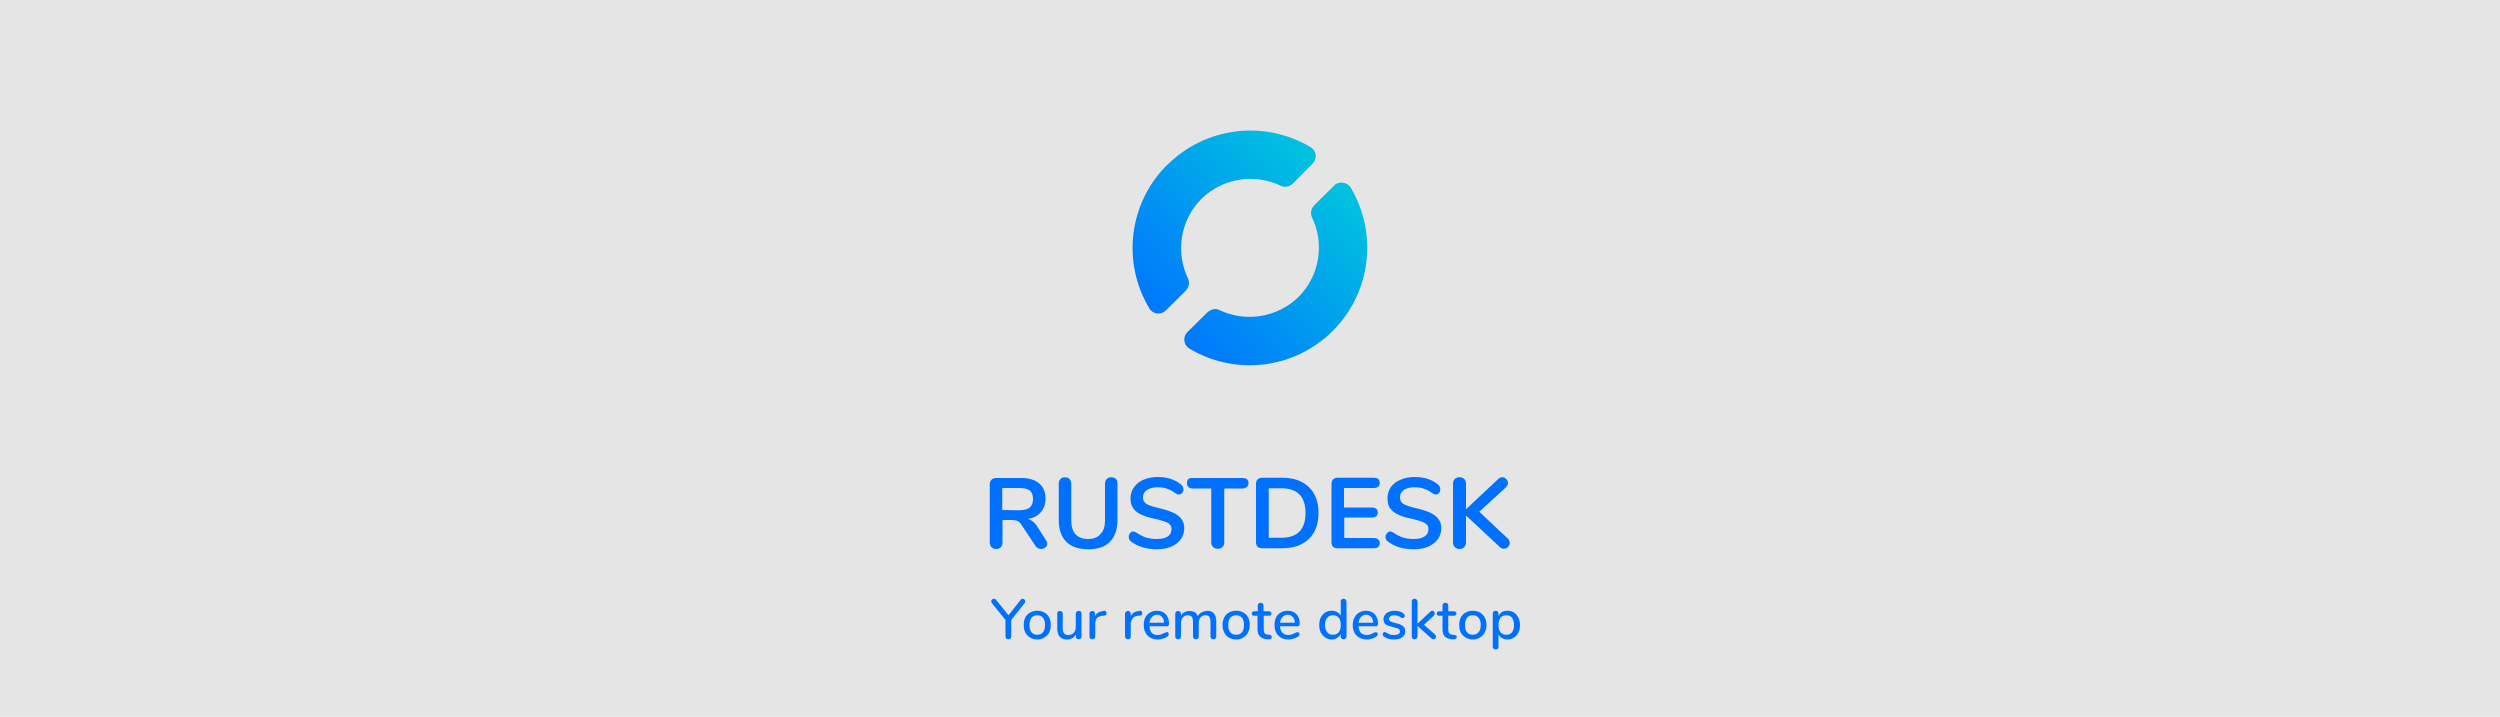
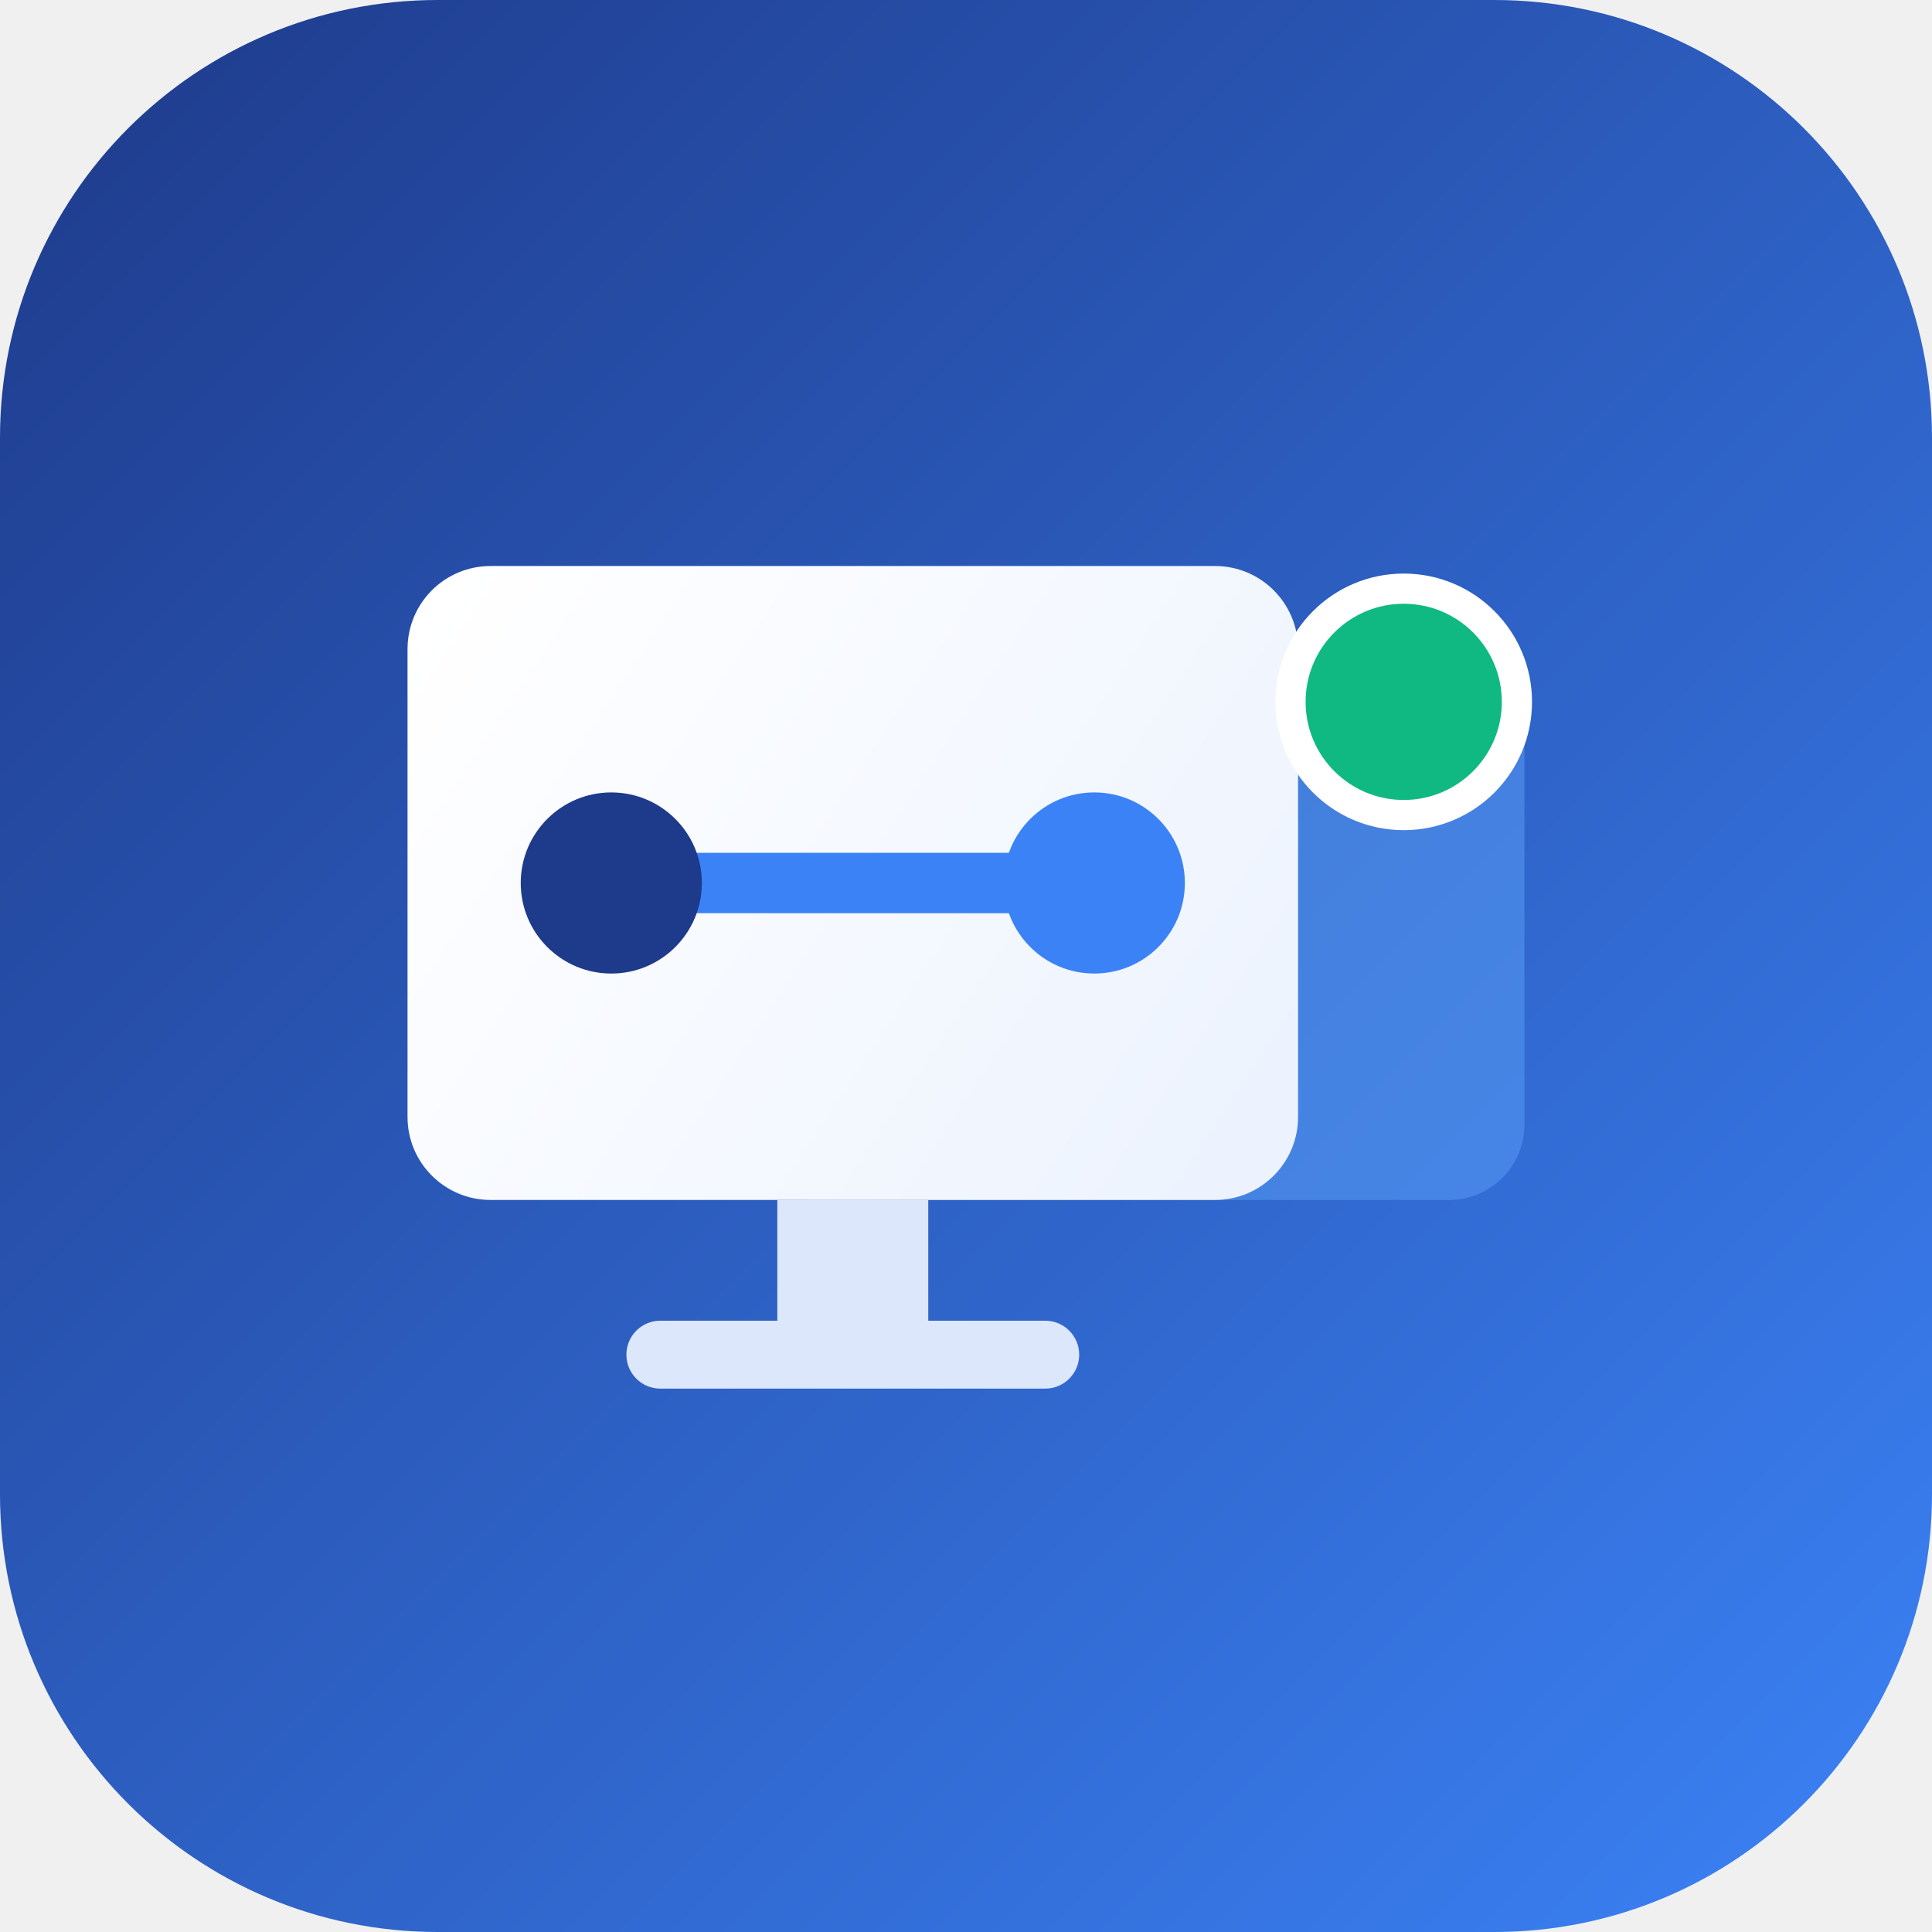
- <svg xmlns="http://www.w3.org/2000/svg" xmlns:xlink="http://www.w3.org/1999/xlink" xml:space="preserve" width="1000" height="286.6" style="clip-rule:evenodd;fill-rule:evenodd;stroke-linejoin:round;stroke-miterlimit:1.414">
-   <path d="M0 0h1000v286.6H0z" style="opacity:1;fill:#e5e5e5;fill-opacity:1;fill-rule:evenodd;stroke:none;stroke-width:.143px;stroke-linecap:butt;stroke-linejoin:miter;stroke-miterlimit:4;stroke-dasharray:none;stroke-dashoffset:0;stroke-opacity:1;marker:none" />
+ <svg xmlns="http://www.w3.org/2000/svg" width="512" height="512" viewBox="0 0 512 512" fill="none">
  <defs>
-     <linearGradient xlink:href="#a" id="c" x1=".1" x2=".8" y1=".9" y2=".2" gradientTransform="matrix(94.00173 0 0 93.99768 453 52.2)" gradientUnits="userSpaceOnUse" />
-     <linearGradient id="a" x1=".1" x2=".8" y1=".9" y2=".2" gradientTransform="matrix(26.301 0 0 26.331 90.7 911.8)" gradientUnits="userSpaceOnUse">
-       <stop offset="0" stop-color="#004ba6" style="stop-color:#0071ff;stop-opacity:1" />
-       <stop offset="1" stop-color="#00bfe1" style="stop-color:#00bfe1;stop-opacity:1" />
+     <linearGradient id="bg" x1="0" y1="0" x2="512" y2="512" gradientUnits="userSpaceOnUse">
+       <stop offset="0" stop-color="#1E3A8A" />
+       <stop offset="1" stop-color="#3B82F6" />
    </linearGradient>
-     <path id="b" d="M412.8 154.2h247V204h-247z" />
+     <linearGradient id="screen" x1="120" y1="150" x2="392" y2="330" gradientUnits="userSpaceOnUse">
+       <stop offset="0" stop-color="#FFFFFF" />
+       <stop offset="1" stop-color="#E8F0FE" />
+     </linearGradient>
  </defs>
-   <g style="clip-rule:evenodd;fill-rule:evenodd;stroke-linejoin:round;stroke-miterlimit:1.414">
-     <g style="font-size:40px;line-height:1.25;white-space:pre;shape-inside:url(#b);fill:#0071ff" transform="translate(-20 28.7)">
-       <path d="M438.4 187.4q.5.7.5 1.4 0 .9-.8 1.5-.7.6-1.7.6-.6 0-1.2-.3t-1-.9l-5.3-8q-.8-1.4-1.7-1.9-1-.5-2.4-.5H421v9q0 1.2-.7 1.9-.6.7-1.8.7-1.2 0-1.9-.7t-.7-2V165q0-1.2.7-1.8.7-.7 1.8-.7h10q4.8 0 7.3 2.2 2.5 2.1 2.5 6.1 0 3.3-1.9 5.4-1.8 2.1-5.2 2.7 1.2.3 2 1 1 .7 1.8 2zm-10.8-12q3 0 4.3-1.1 1.3-1.2 1.3-3.4 0-2.4-1.3-3.4-1.4-1-4.3-1h-6.7v8.8zm27.7 15.6q-5.8 0-8.8-3-3-3-3-8.8v-14.4q0-1.2.7-1.9.6-.7 1.8-.7 1.2 0 1.8.7.7.7.7 1.9v14.7q0 3.6 1.7 5.5 1.8 1.9 5 1.9 3.4 0 5-2 1.8-1.8 1.8-5.4v-14.7q0-1.2.7-1.9t1.8-.7q1.2 0 1.9.7.6.7.6 1.9v14.4q0 5.7-3 8.8-3 3-8.7 3zm27.4 0q-3 0-5.8-.8-2.7-.9-4.5-2.3-.9-.6-.9-1.9 0-.8.5-1.4.5-.7 1.2-.7t1.6.6q1.8 1.2 3.6 1.8 2 .6 4.2.6 3 0 4.5-1t1.5-3q0-1.6-1.4-2.4-1.5-.8-4.9-1.6-3.5-.7-5.7-1.7t-3.3-2.6q-1.1-1.5-1.1-4 0-2.4 1.4-4.4 1.4-2 3.8-3 2.6-1.1 5.7-1.1 5.7 0 9.3 3 .5.4.7.9.3.4.3 1 0 .9-.6 1.5-.4.6-1.1.6l-.8-.1-.9-.5q-1.6-1.2-3.2-1.7-1.5-.6-3.7-.6-2.7 0-4.3 1.1-1.6 1-1.6 3 0 1.7 1.4 2.6 1.4.8 4.8 1.6 3.5.8 5.7 1.8 2.3 1 3.4 2.5 1.2 1.5 1.2 3.8 0 2.5-1.4 4.4-1.3 1.9-3.9 3-2.4 1-5.7 1zm24.4-.2q-1.2 0-1.9-.7t-.7-1.8v-21.6h-7.3q-2.4 0-2.4-2.2t2.4-2H517q2.4 0 2.4 2t-2.4 2.2h-7.3v21.6q0 1.1-.7 1.8t-1.9.7zm17.8-.2q-1.2 0-1.9-.6-.6-.7-.6-1.8v-23.3q0-1.2.6-1.8.7-.7 1.9-.7h8q6.8 0 10.6 3.7 3.9 3.7 3.9 10.4t-3.9 10.4q-3.8 3.7-10.7 3.7zm7.6-4.2q9.7 0 9.7-9.9t-9.7-9.9h-5v19.8zm22.5 4.2q-1.1 0-1.8-.6-.6-.7-.6-1.8v-23.3q0-1.2.6-1.8.7-.7 1.8-.7h14.5q1.1 0 1.8.5.6.6.6 1.5 0 1-.6 1.6-.7.5-1.8.5h-11.9v7.8h11q1.2 0 1.9.5.6.5.6 1.5t-.6 1.5-1.8.5h-11v8.2h11.8q1.1 0 1.8.6.6.5.6 1.5t-.6 1.5-1.8.5zm30.5.4q-3.1 0-5.9-.8-2.7-.9-4.4-2.3-1-.6-1-1.9 0-.8.6-1.4.5-.7 1.2-.7t1.6.6q1.7 1.2 3.6 1.8 1.9.6 4.2.6 2.9 0 4.4-1 1.6-1 1.6-3 0-1.6-1.5-2.4-1.4-.8-4.8-1.6-3.5-.7-5.7-1.7t-3.4-2.6q-1-1.5-1-4 0-2.4 1.3-4.4 1.4-2 3.9-3 2.5-1.1 5.6-1.1 5.8 0 9.4 3 .5.4.7.9.2.4.2 1 0 .9-.5 1.5t-1.2.6l-.7-.1-.9-.5q-1.6-1.2-3.2-1.7-1.5-.6-3.8-.6-2.7 0-4.3 1.1-1.5 1-1.5 3 0 1.7 1.4 2.6 1.4.8 4.7 1.6 3.6.8 5.8 1.8 2.2 1 3.4 2.5 1.2 1.5 1.2 3.8 0 2.5-1.4 4.4-1.4 1.9-3.9 3-2.5 1-5.7 1zm37.6-4.3q.8.8.8 1.8 0 .9-.7 1.6-.7.7-1.6.7-1 0-1.9-.9l-13.3-12.4v10.8q0 1.1-.7 1.8-.7.8-1.9.8t-1.9-.8q-.7-.7-.7-1.8v-23.5q0-1.2.7-1.9t1.9-.7q1.2 0 1.9.7t.7 1.9V175l12.9-12.1q.7-.7 1.6-.7 1 0 1.6.7.7.7.7 1.6t-.8 1.7l-10.7 9.8z" aria-label="RUSTDESK" style="font-weight:700;font-family:Nunito;-inkscape-font-specification:&quot;Nunito Bold&quot;" />
-     </g>
-     <g style="font-size:22.667px;line-height:1.25;fill:#0071ff">
-       <path d="M390.8 212.4q.3-.4.7-.4.5 0 .8.3.3.4.3.8t-.3.7l-5.3 6.7v6.5q0 .6-.4 1-.3.2-.8.2t-.8-.3q-.3-.3-.3-.9v-6.5l-5.4-6.7q-.3-.3-.3-.7 0-.5.3-.8.4-.3.8-.3.5 0 .8.4l5 6.2zm6.6 15.9q-1.6 0-2.9-.8-1.2-.7-1.9-2-.6-1.3-.6-3t.6-3q.7-1.3 2-2 1.2-.7 2.8-.7t2.8.7q1.3.7 2 2 .6 1.3.6 3t-.6 3q-.7 1.3-2 2-1.2.8-2.8.8zm0-1.9q1.5 0 2.3-1 .8-1 .8-2.9t-.8-2.9q-.8-1-2.3-1t-2.3 1q-.8 1-.8 3 0 1.8.8 2.8.8 1 2.3 1zm16.5-9.6q.6 0 .9.3.3.3.3.8v9.2q0 .5-.3.8-.4.3-.9.3t-.8-.3q-.2-.3-.2-.7v-.9q-.6 1-1.5 1.5-1 .5-2 .5-4 0-4-4.5V218q0-.5.2-.8.3-.3.9-.3.5 0 .8.3.3.3.3.8v5.9q0 1.3.6 2 .5.6 1.6.6 1.4 0 2.2-.9.8-.8.8-2.3V218q0-.5.3-.8.3-.3.8-.3zm10.2 0q1 0 1 1 0 .4-.2.7-.2.2-.9.3h-.6q-1.5.2-2.2 1-.6 1-.6 2.1v5.2q0 .6-.4.8-.3.3-.8.3t-.8-.3q-.3-.2-.3-.8V218q0-.5.3-.8.3-.3.8-.3t.8.3q.3.3.3.8v1q.4-1 1.3-1.5t2-.6zm14.3 0q1 0 1 1 0 .4-.2.7l-.9.3h-.7q-1.4.2-2 1-.8 1-.8 2.1v5.2q0 .6-.3.8-.3.3-.8.3t-.8-.3q-.4-.2-.4-.8V218q0-.5.4-.8.3-.3.8-.3t.8.3q.3.3.3.8v1q.4-1 1.3-1.5.8-.5 2-.6zm10.9 8.5q.3 0 .5.3.2.2.2.6 0 .6-.8 1.1-.8.5-1.8.7-.9.3-1.7.3-2.7 0-4.2-1.6-1.5-1.5-1.5-4.2 0-1.7.6-3 .7-1.3 2-2 1.1-.7 2.7-.7 2.2 0 3.5 1.4 1.3 1.4 1.3 3.8 0 1-.8 1h-7q.2 3.5 3.3 3.5.9 0 1.5-.3l1.3-.6.4-.1.5-.2zm-4-6.9q-1.3 0-2 .9-.9.8-1 2.3h5.8q0-1.5-.8-2.3-.7-.9-2-.9zm20-1.6q3.7 0 3.7 4.4v6q0 .4-.3.7-.3.3-.8.3t-.9-.3q-.3-.3-.3-.8v-5.9q0-1.3-.5-2-.5-.6-1.5-.6-1.3 0-2 .9-.7.8-.7 2.3v5.3q0 .5-.3.8-.4.3-.9.3t-.8-.3q-.3-.3-.3-.8v-5.9q0-1.3-.5-2-.5-.6-1.6-.6-1.2 0-2 .9-.7.8-.7 2.3v5.3q0 .5-.3.8-.3.3-.8.3t-.9-.3q-.3-.3-.3-.8V218q0-.5.3-.8.4-.3.9-.3.4 0 .7.3.4.3.4.8v.8q.5-1 1.3-1.4 1-.5 2-.5 1.3 0 2.2.5.8.5 1.2 1.6.5-1 1.5-1.5 1-.6 2.2-.6zm11.7 11.5q-1.7 0-3-.8-1.2-.7-1.8-2-.7-1.3-.7-3t.7-3q.6-1.3 1.9-2 1.2-.7 2.9-.7t2.8.7q1.3.7 2 2 .6 1.3.6 3t-.7 3q-.6 1.3-1.9 2-1.2.8-2.8.8zm0-1.9q1.5 0 2.3-1 .8-1 .8-2.9t-.8-2.9q-.9-1-2.3-1t-2.4 1q-.8 1-.8 3 0 1.8.8 2.8.8 1 2.4 1zm13.3 0q.5.1.7.3.2.2.2.6 0 .5-.3.7-.4.3-1 .2h-.7q-1.8-.2-2.7-1.1-1-1-1-3v-5.3h-1.3q-1 0-1-.9 0-.4.3-.6.3-.3.7-.3h1.4v-2.3q0-.5.3-.8.3-.3.8-.3t.9.3q.3.3.3.8v2.3h2.2q.5 0 .7.3.3.2.3.6 0 .4-.3.7-.2.2-.7.2H488v5.5q0 1 .4 1.6.5.4 1.4.5zm11.2-1q.4 0 .6.2.2.2.2.6 0 .6-.8 1.1-.8.5-1.8.7-1 .3-1.8.3-2.6 0-4.1-1.6-1.5-1.5-1.5-4.2 0-1.7.6-3 .7-1.3 1.9-2t2.8-.7q2.2 0 3.5 1.4 1.3 1.4 1.3 3.8 0 1-.9 1h-7q.3 3.5 3.4 3.5.9 0 1.5-.3l1.3-.6.3-.1.5-.2zm-3.9-7q-1.3 0-2.1.9-.8.8-1 2.3h5.9q0-1.5-.8-2.3-.7-.9-2-.9zm22.3-6.4q.5 0 .8.3.4.3.4.8v14q0 .5-.4.8-.3.3-.8.3t-.8-.3q-.3-.3-.3-.8v-1q-.5 1-1.5 1.6-1 .6-2.2.6-1.4 0-2.5-.8-1.1-.7-1.8-2-.6-1.3-.6-3 0-1.8.6-3 .7-1.3 1.8-2 1-.7 2.5-.7 1.3 0 2.2.5 1 .5 1.5 1.5V213q0-.4.3-.7.3-.3.8-.3zm-4.2 14.4q1.5 0 2.3-1 .8-1 .8-2.9t-.8-2.9q-.8-1-2.3-1t-2.3 1q-.9 1-.9 2.9 0 1.8.9 2.9.8 1 2.3 1zm17.2-1q.3 0 .5.2t.2.6q0 .6-.8 1.1-.8.5-1.7.7-1 .3-1.8.3-2.6 0-4.2-1.6-1.5-1.5-1.5-4.2 0-1.7.7-3t1.9-2q1.2-.7 2.7-.7 2.2 0 3.5 1.4 1.3 1.4 1.3 3.8 0 1-.8 1h-7q.2 3.5 3.4 3.5.8 0 1.4-.3.7-.2 1.3-.6l.4-.1.5-.2zm-4-7q-1.2 0-2 .9-.8.8-1 2.3h5.9q-.1-1.5-.8-2.3-.7-.9-2-.9zm11.2 9.9q-2.3 0-3.8-1-.4-.2-.6-.5l-.1-.6q0-.4.2-.6.2-.3.5-.3t1 .4l1.2.6q.7.2 1.7.2t1.7-.4q.6-.4.6-1 0-.5-.3-.8-.2-.3-.8-.5l-1.7-.5q-2-.4-3-1.1-.8-.8-.8-2 0-1 .6-1.8t1.6-1.2q1-.4 2.2-.4 1 0 1.8.2.9.2 1.5.7.8.5.8 1.1 0 .4-.3.7-.2.2-.5.2h-.4q-.2 0-.5-.4l-1.2-.5q-.5-.2-1.3-.2-1 0-1.5.4-.6.4-.6 1 0 .7.5 1 .6.4 2 .7 1.6.3 2.4.8.9.4 1.2 1 .4.6.4 1.5 0 1.5-1.2 2.4-1.2.9-3.3.9zm16.4-2q.4.3.4.8t-.3.8q-.3.3-.7.3-.5 0-.8-.3l-5.6-5v4.2q0 .5-.4.8-.3.3-.8.3t-.8-.3q-.3-.3-.3-.8v-14q0-.5.3-.8.3-.3.8-.3t.8.3q.4.3.4.8v8.9l5.1-4.8q.4-.4.8-.4t.7.3q.3.4.3.8t-.3.8l-4 3.7zm7.7.2q.5 0 .7.2.3.2.3.6 0 .5-.4.7-.3.3-1 .2h-.6q-1.9-.2-2.8-1.1-.9-1-.9-3v-5.3h-1.3q-1 0-1-.9 0-.4.2-.6.3-.3.8-.3h1.3v-2.3q0-.5.3-.8.3-.3.9-.3.5 0 .8.3.3.3.3.8v2.3h2.3q.4 0 .7.3.3.2.3.6 0 .4-.3.7-.3.2-.7.2h-2.3v5.5q0 1 .4 1.6.5.4 1.4.5zm7.4 1.8q-1.6 0-2.8-.8-1.3-.7-2-2-.6-1.3-.6-3t.6-3q.7-1.3 2-2 1.2-.7 2.8-.7t2.9.7q1.2.7 1.9 2t.7 3q0 1.7-.7 3t-2 2q-1.1.8-2.8.8zm0-1.9q1.5 0 2.3-1 .9-1 .9-2.9t-.9-2.9q-.8-1-2.3-1t-2.3 1q-.8 1-.8 3 0 1.8.8 2.8.8 1 2.3 1zm14-9.6q1.4 0 2.5.7t1.7 2q.7 1.3.7 3 0 1.8-.6 3t-1.8 2q-1.1.8-2.6.8-1.2 0-2.2-.6-.9-.5-1.4-1.5v5q0 .5-.3.8-.3.3-.8.3t-.9-.3q-.3-.3-.3-.8v-13.3q0-.5.3-.8.3-.3.9-.3.5 0 .8.3.3.3.3.8v1q.5-1 1.4-1.6 1-.5 2.2-.5zm-.6 9.6q1.5 0 2.3-1 .8-1 .8-2.8 0-2-.8-3t-2.3-1q-1.5 0-2.3 1-.8 1-.8 3 0 1.8.8 2.8.8 1 2.3 1z" aria-label="Your remote desktop" style="font-weight:600;font-family:Nunito;-inkscape-font-specification:&quot;Nunito Semi-Bold&quot;" transform="translate(17.5 27.5)" />
-     </g>
-   </g>
-   <path fill="url(#b)" d="m533.7 74.2-7.7 7.6c-1.4 1.3-2 3.2-1.3 4.9a28 28 0 0 1-5.2 32 28.1 28.1 0 0 1-32 5.2c-1.7-.7-3.5 0-4.7 1.2l-7.9 7.8a4.2 4.2 0 0 0 .8 6.5 47 47 0 0 0 64.6-64.3 4.2 4.2 0 0 0-3-2 4.2 4.2 0 0 0-3.6 1zM467 65.8a46.9 46.9 0 0 0-7.3 57.5 4.2 4.2 0 0 0 6.6.9l7.7-7.6c1.4-1.3 2-3.2 1.3-5a28 28 0 0 1 5.2-32 28.1 28.1 0 0 1 32-5.2c1.6.7 3.5.1 4.7-1l7.9-8a4.2 4.2 0 0 0-.8-6.5 47 47 0 0 0-57.4 7.1z" style="isolation:isolate;fill:url(#c);stroke-width:.988" />
+   <rect x="0" y="0" width="512" height="512" rx="116" fill="url(#bg)" />
+   <rect x="196" y="168" width="208" height="150" rx="20" fill="#60A5FA" opacity="0.45" />
+   <rect x="108" y="150" width="236" height="168" rx="22" fill="url(#screen)" />
+   <rect x="206" y="318" width="40" height="34" fill="#DCE7FB" />
+   <rect x="166" y="350" width="120" height="18" rx="9" fill="#DCE7FB" />
+   <line x1="162" y1="234" x2="290" y2="234" stroke="#3B82F6" stroke-width="16" stroke-linecap="round" />
+   <circle cx="162" cy="234" r="24" fill="#1E3A8A" />
+   <circle cx="290" cy="234" r="24" fill="#3B82F6" />
+   <circle cx="372" cy="186" r="30" fill="#10B981" stroke="#FFFFFF" stroke-width="8" />
</svg>
